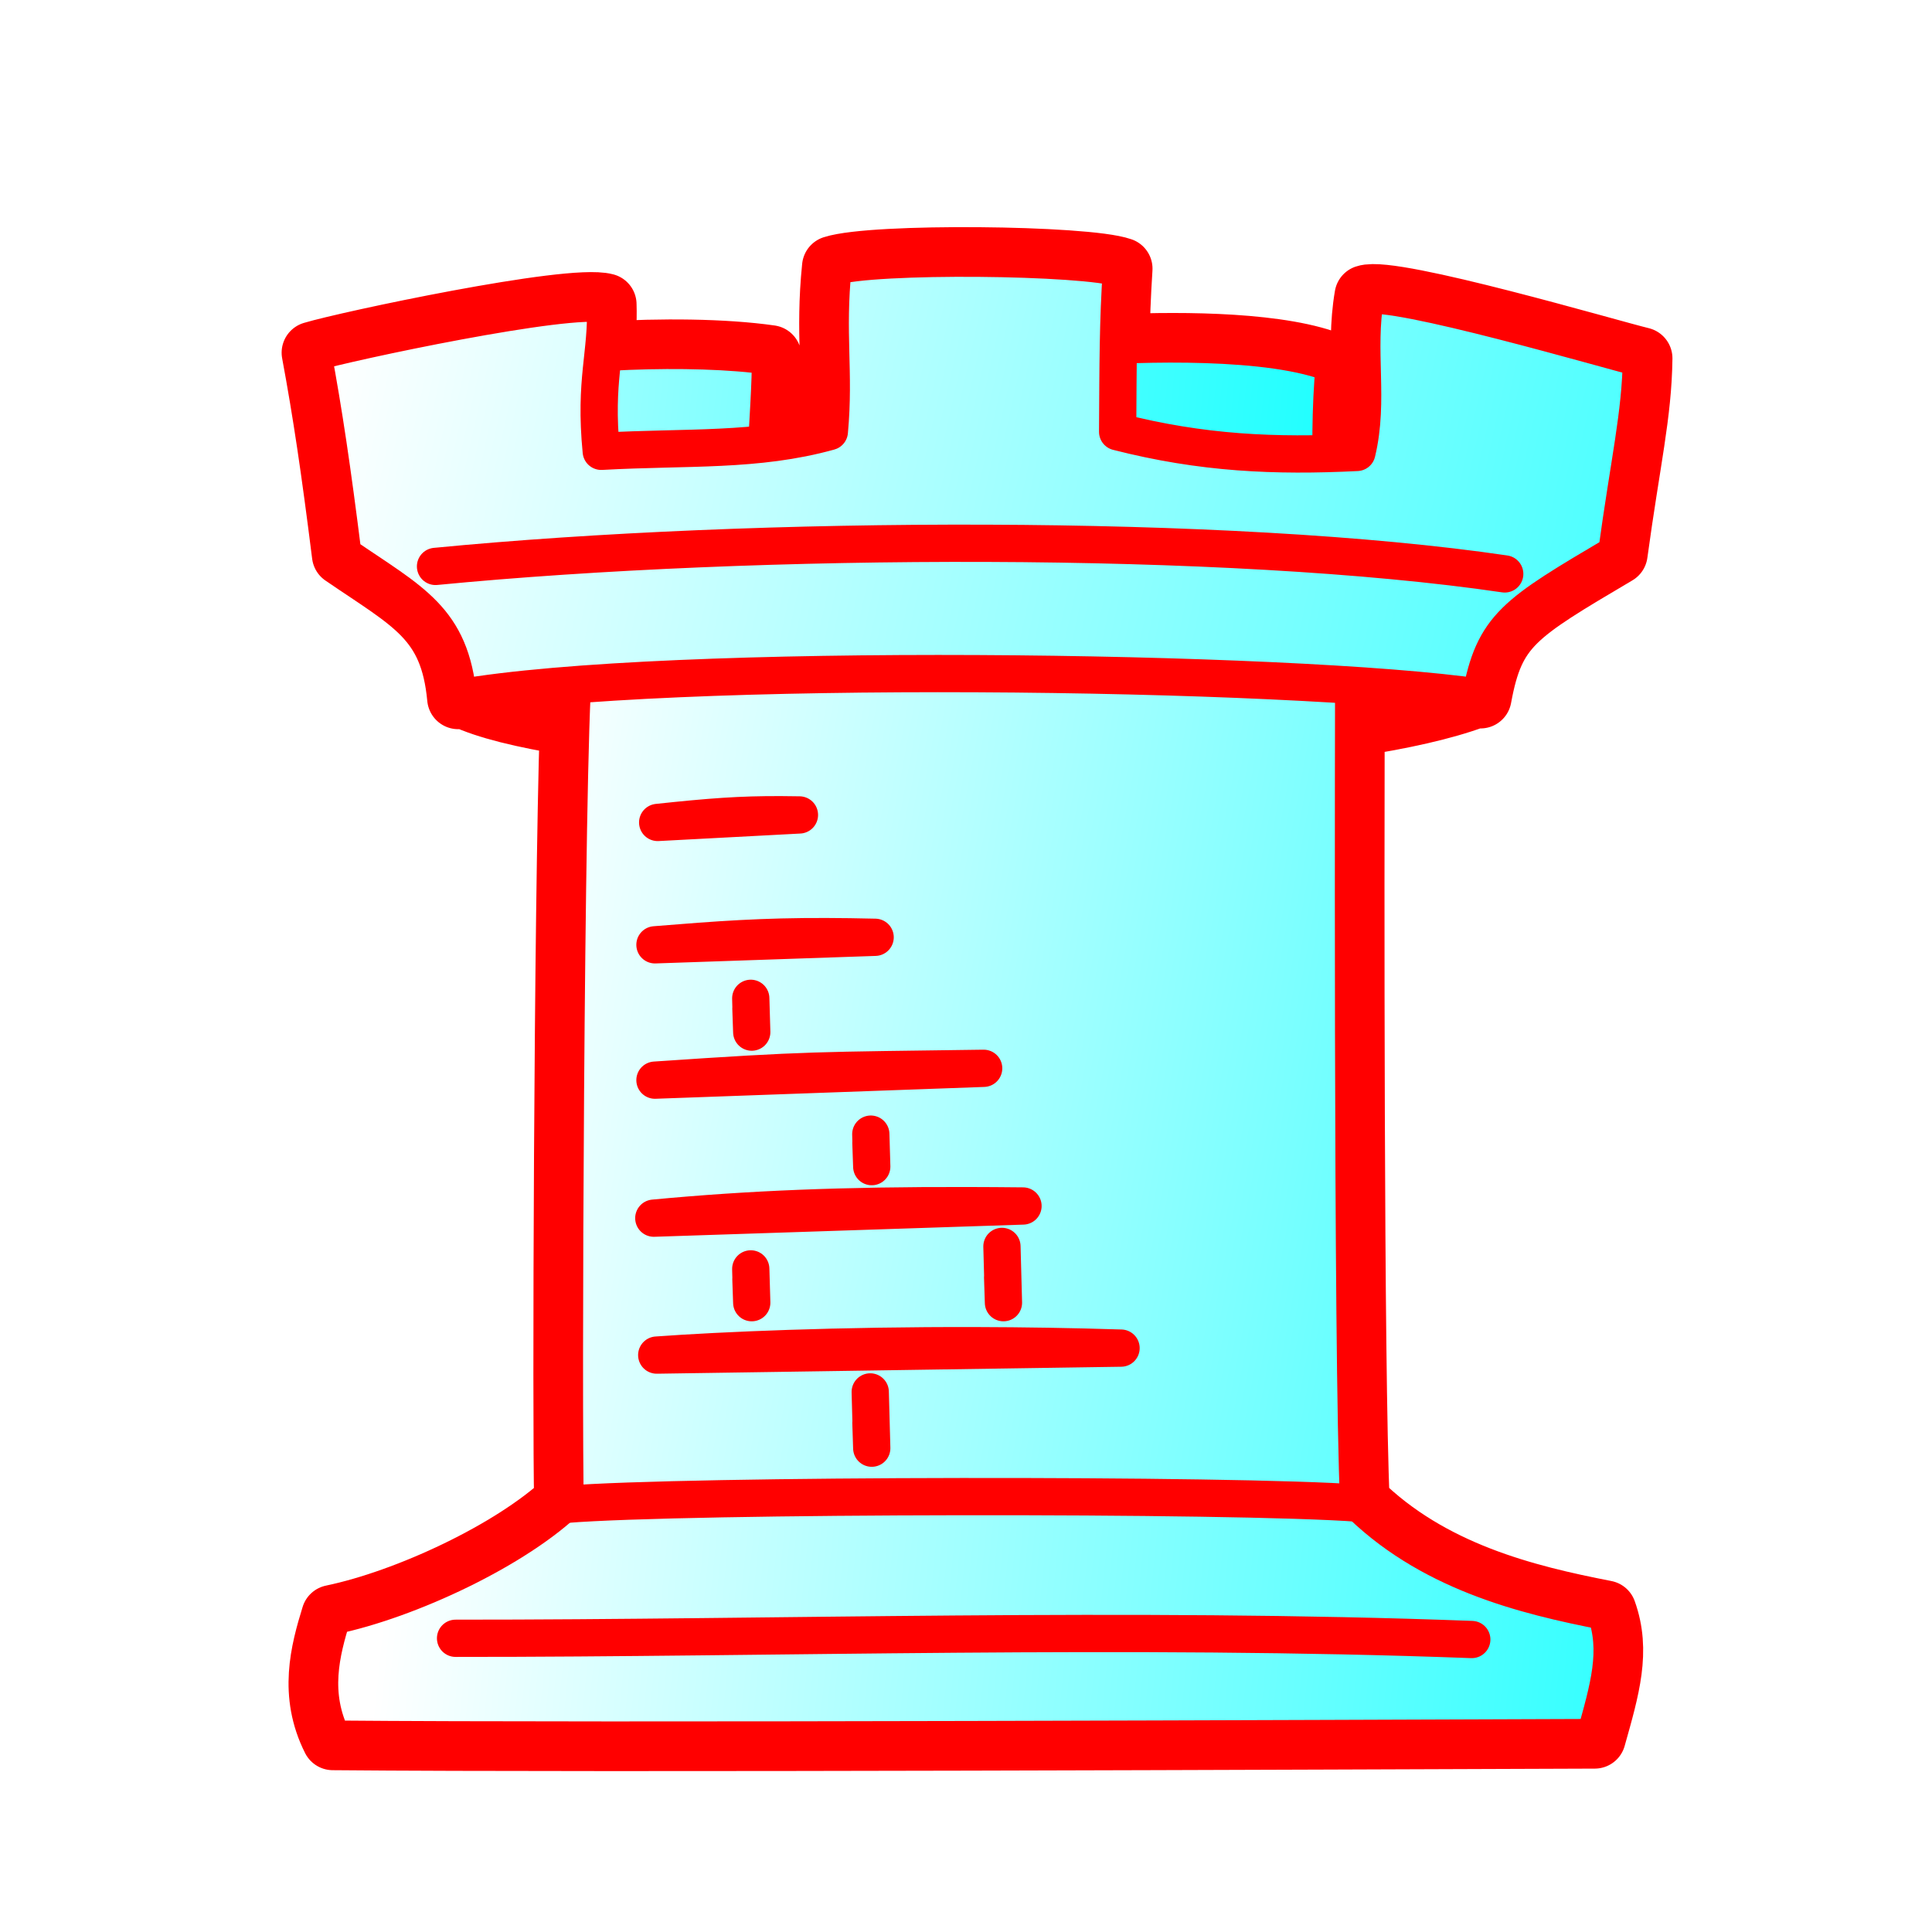
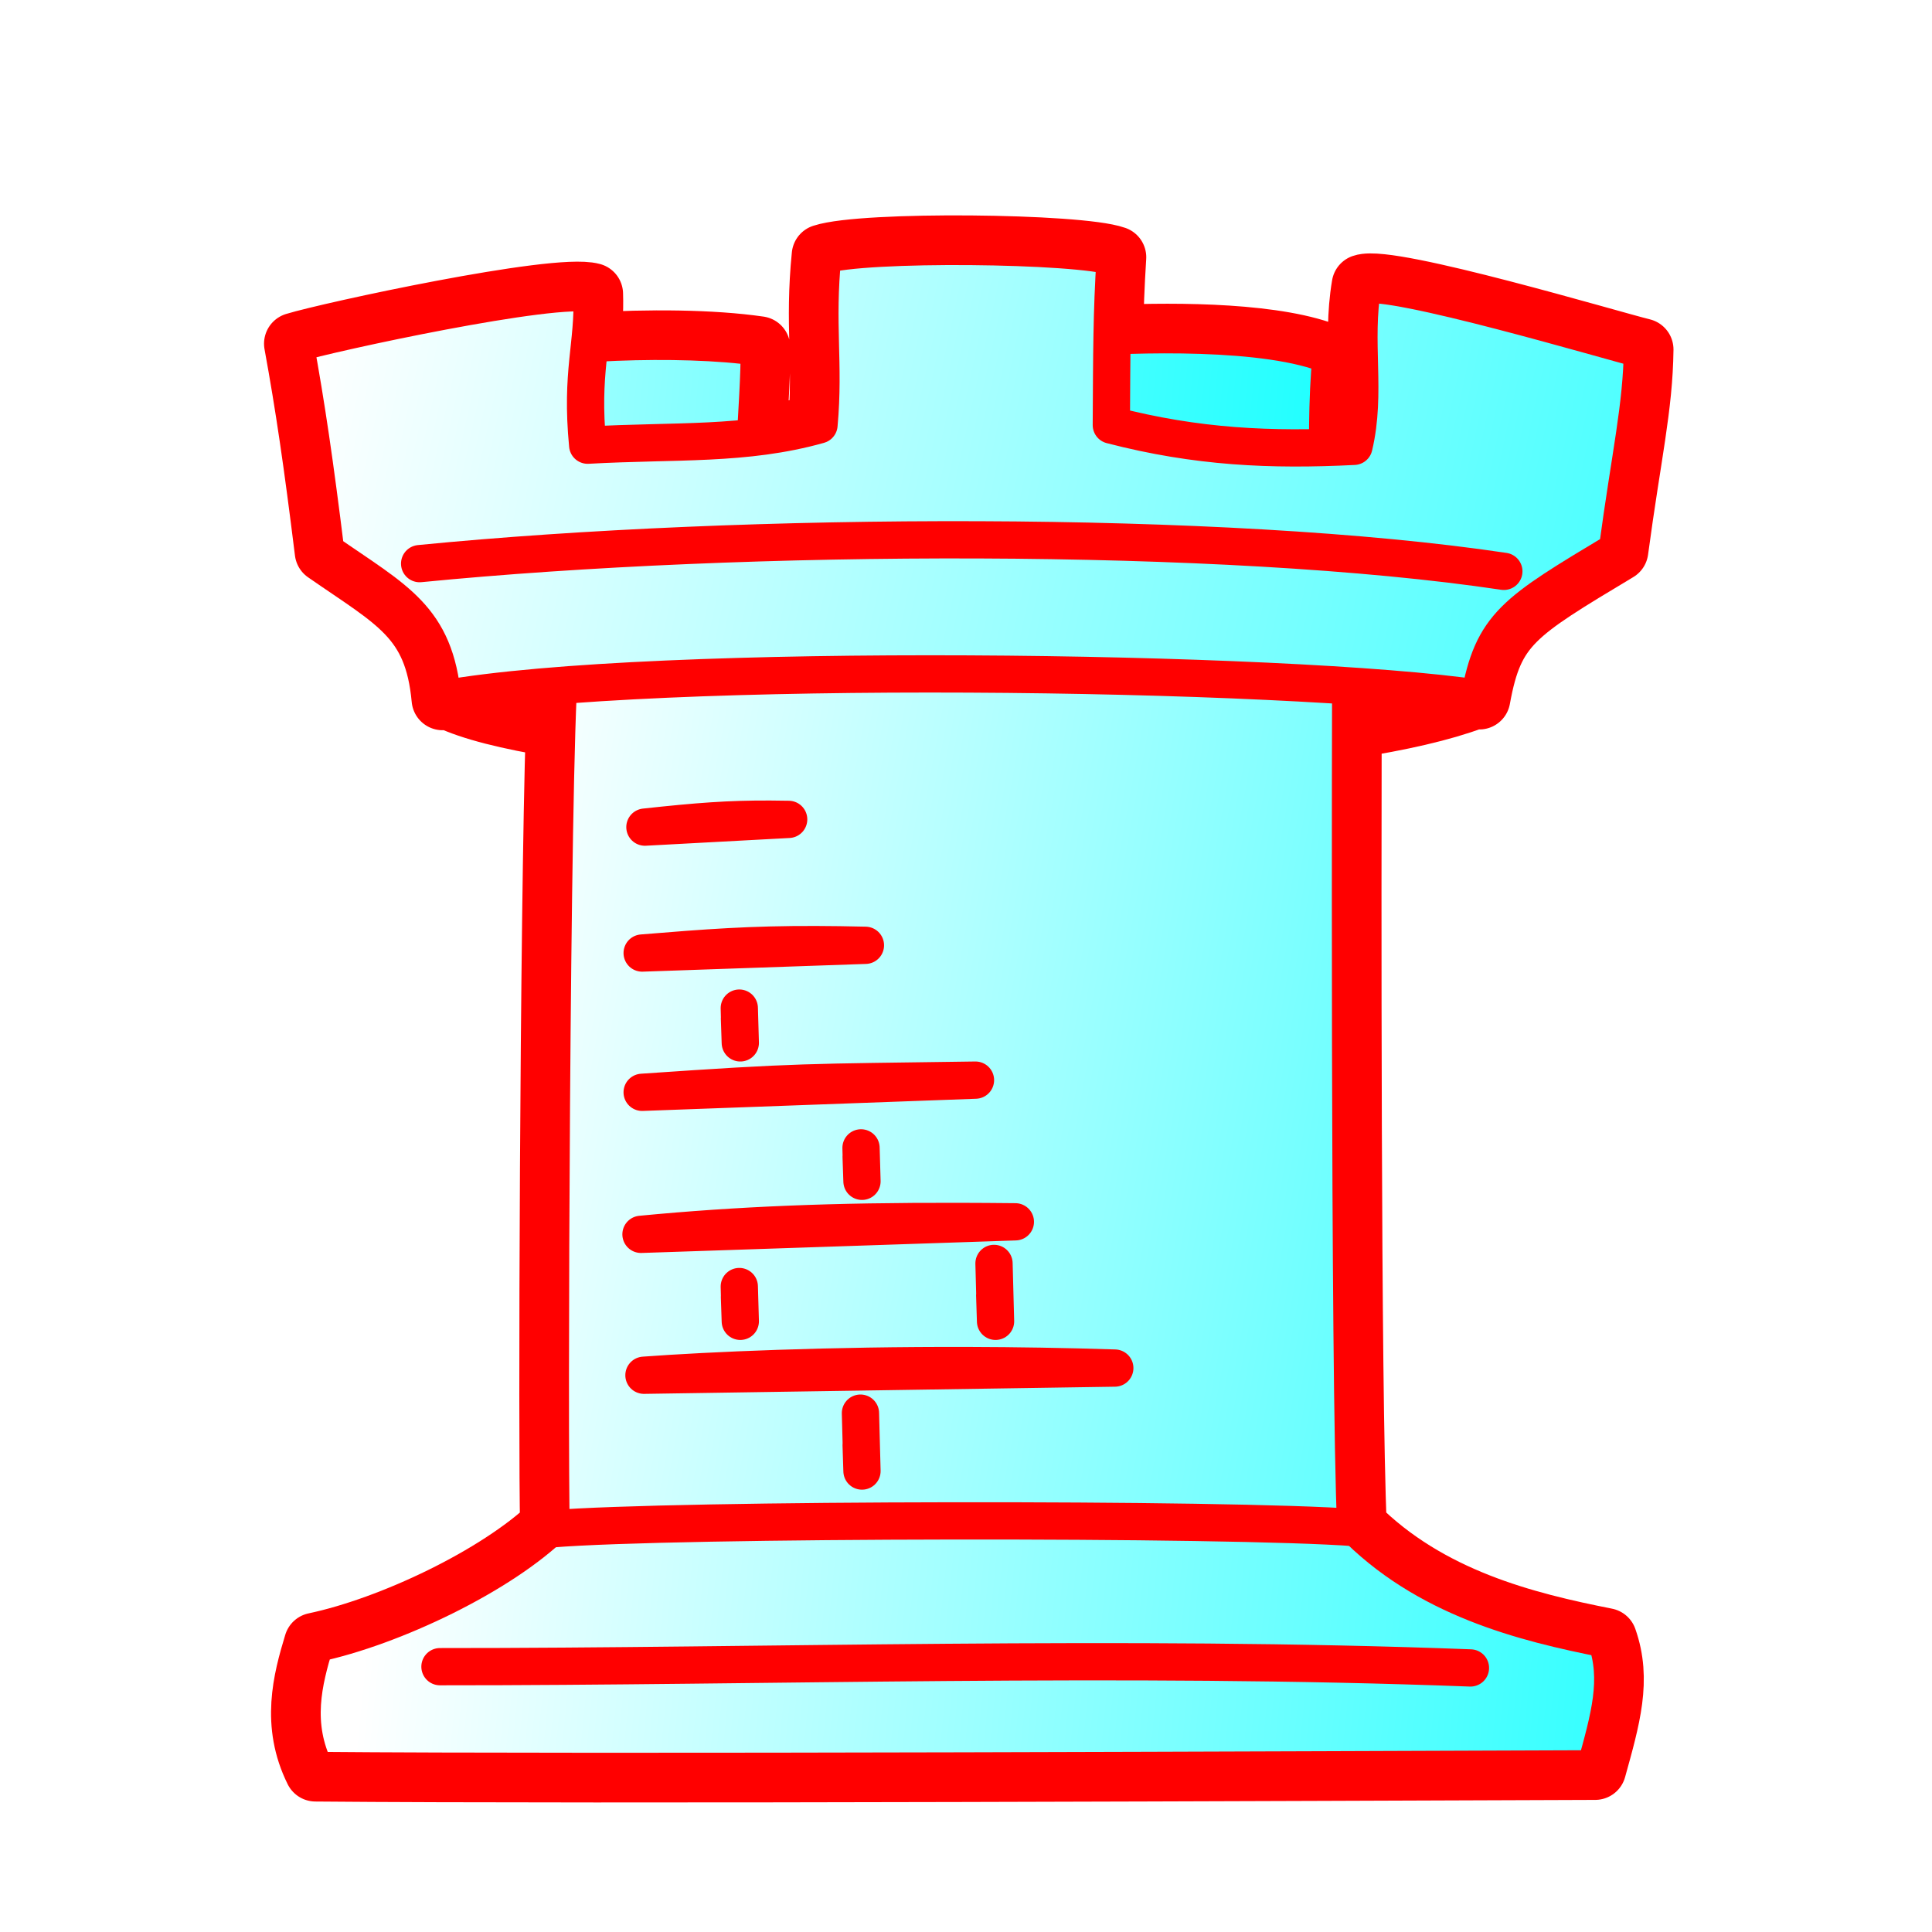
<svg xmlns="http://www.w3.org/2000/svg" xmlns:xlink="http://www.w3.org/1999/xlink" width="700pt" height="700pt" id="rook" viewBox="0 0 933.333 933.333" version="1.0">
  <style id="style-base">
    .base { 
      fill-opacity:1;
      fill-rule:evenodd;
      stroke-miterlimit:4;
      stroke-dasharray:none;
      stroke-linecap:round;
      stroke-linejoin:round;
      stroke-opacity:1
    }
  </style>
  <style id="stroke-medium">
    .stroke-medium {
      stroke-width: 18;
    }
  </style>
  <style id="stroke-boundary">
    .stroke-boundary {
      stroke-width: 30;
    }
  </style>
  <style id="stroke-color">
    .stroke-color {
      stroke:#ff0000;
    }
  </style>
  <style id="fill-color">
    .fill-color {
      fill:#00ff00;
    }
  </style>
  <defs id="defs36222">
    <linearGradient id="fillGradient">
      <stop style="stop-color:#ffffff;stop-opacity:1;" offset="0" id="stop0" />
      <stop style="stop-color:#00ffff;stop-opacity:1" offset="1" id="stop1" />
    </linearGradient>
-     <linearGradient xlink:href="#fillGradient" id="upper-back-gradient" x1="7.338" y1="207.665" x2="689.745" y2="274.331" gradientUnits="userSpaceOnUse" gradientTransform="matrix(1.088246,0,0,1.037397,-21.33805,-6.638944)" />
-     <linearGradient xlink:href="#fillGradient" id="body-gradient" x1="218.502" y1="521.53" x2="906.095" y2="643.197" gradientUnits="userSpaceOnUse" gradientTransform="matrix(1.088246,0,0,1.037397,-21.33805,-6.638944)" />
-     <linearGradient xlink:href="#fillGradient" id="upper-wall-gradient" x1="153.414" y1="229.068" x2="966.586" y2="400.734" gradientUnits="userSpaceOnUse" gradientTransform="matrix(1.088246,0,0,1.037397,-21.33805,-6.638944)" />
-     <linearGradient xlink:href="#fillGradient" id="tower-base-gradient" x1="193.15" y1="715.406" x2="878.595" y2="782.072" gradientUnits="userSpaceOnUse" gradientTransform="matrix(1.088246,0,0,1.037397,-21.33805,-6.638944)" />
+     <linearGradient xlink:href="#fillGradient" id="upper-back-gradient" x1="7.338" y1="207.665" x2="689.745" y2="274.331" gradientUnits="userSpaceOnUse" gradientTransform="matrix(1.103519,0,0,1.067574,-32.26186,-16.13722)" />
+     <linearGradient xlink:href="#fillGradient" id="body-gradient" x1="218.502" y1="521.53" x2="906.095" y2="643.197" gradientUnits="userSpaceOnUse" gradientTransform="matrix(1.103519,0,0,1.067574,-32.26186,-16.13722)" />
+     <linearGradient xlink:href="#fillGradient" id="upper-wall-gradient" x1="153.414" y1="229.068" x2="966.586" y2="400.734" gradientUnits="userSpaceOnUse" gradientTransform="matrix(1.103519,0,0,1.067574,-32.26186,-16.13722)" />
+     <linearGradient xlink:href="#fillGradient" id="tower-base-gradient" x1="193.15" y1="715.406" x2="878.595" y2="782.072" gradientUnits="userSpaceOnUse" gradientTransform="matrix(1.103519,0,0,1.067574,-32.26186,-16.13722)" />
  </defs>
-   <path id="boundary" class="base stroke-color stroke-boundary" style="fill:none" d="m 472.898,124.756 c -30.251,-0.245 -60.766,1.042 -70.453,4.156 -3.339,32.7 0.881,50.516 -1.795,79.59 -10.136,2.816 -20.134,4.536 -30.219,5.715 0.903,-16.04 1.918,-31.657 1.734,-42.117 -22.522,-3.228 -53.043,-3.419 -80.803,-1.727 0.767,-7.262 1.444,-14.502 1.156,-23.309 -17.274,-4.638 -125.155,18.393 -141.465,23.318 5.368,28.86 9.427,56.24 14.629,97.697 33.398,22.87 52.092,30.858 55.668,69.184 0.82,-0.145 1.911,-0.26 2.758,-0.402 10.807,5.143 28.763,9.565 51.664,13.209 -2.876,89.714 -3.652,339.205 -2.729,375.459 -25.616,23.916 -76.163,47.593 -112.502,55.148 -5.397,17.498 -10.708,37.732 0.25,59.488 132.642,1.181 482.887,-0.332 609.625,-0.764 6.839,-24.267 12.009,-41.821 5.17,-60.895 -38.362,-7.459 -84.529,-18.713 -119.227,-52.971 -2.897,-63.536 -2.568,-311.336 -2.438,-375.016 23.464,-3.604 43.476,-8.072 58.199,-13.492 l 0.094,-0.494 c 0.923,0.127 2.136,0.24 3.02,0.369 6.34,-34.545 16.714,-40.448 65.729,-69.443 6.192,-45.364 11.628,-67.235 11.979,-94.357 -14.688,-3.508 -120.222,-34.547 -133.258,-30.088 -4.637,26.988 1.92,50.175 -4.18,75.557 -4.212,0.207 -8.355,0.354 -12.48,0.477 -0.081,-14.279 0.255,-29.397 1.58,-42.916 -24.634,-10.397 -72.222,-10.725 -104.324,-9.355 0.223,-12.328 0.63,-23.707 1.488,-36.979 -8.633,-3.02 -38.62,-4.798 -68.871,-5.043 z" />
-   <path class="base stroke-color stroke-medium" style="fill:url(#upper-back-gradient)" d="m 222.434,336.119 c 0,0 3.384,-119.879 18.382,-159.732 31.338,-6.644 93.028,-9.779 131.35,-4.286 0.429,24.381 -5.656,75.66 -1.657,99.103 34.823,-1.62 105.367,2.533 150.259,-2.425 1,-28.601 -7.57,-69.096 0.929,-100.979 28.495,-2.103 92.913,-4.327 122.908,8.332 -3.999,40.791 0.586,96.869 0.586,96.869 l 78.642,2.673 -11.71,61.355 c -98.187,36.145 -428.265,30.779 -489.689,-0.91 z" id="upper-back" />
-   <path class="base stroke-color stroke-medium" style="fill:url(#tower-base-gradient)" d="m 274.924,723.8 c -24.976,24.495 -77.166,49.141 -114.38,56.879 -5.397,17.498 -10.708,37.731 0.25,59.487 132.642,1.181 482.885,-0.332 609.624,-0.764 6.839,-24.268 12.01,-41.821 5.171,-60.895 -39.022,-7.587 -86.15,-19.044 -121.036,-54.704" id="tower-base" />
-   <path id="lower-line" d="m 220.079,791.441 c 155.612,0.074 324.496,-5.638 490.926,0.594" class="base stroke-color stroke-medium" style="fill:none" />
-   <path class="base stroke-color stroke-medium" style="fill:url(#body-gradient)" d="m 277.033,323.353 c -3.924,45.863 -5.054,365.354 -3.975,403.41 57.449,-4.771 324.442,-5.071 383.321,-0.58 -3.334,-71.611 -2.412,-401.825 -2.412,-401.825" id="body" />
-   <path id="bricks" class="base stroke-color stroke-medium" style="fill:none" d="M 377.357 393.584 C 357.585 393.504 343.096 394.606 317.717 397.32 L 386.201 393.689 C 383.114 393.631 380.182 393.595 377.357 393.584 z M 399.254 452.469 C 368.085 452.376 347.438 453.911 316.404 456.432 L 422.771 452.801 C 414.201 452.598 406.447 452.49 399.254 452.469 z M 362.684 482.283 C 363.099 497.03 362.359 475.445 363.16 498.607 L 362.684 482.283 z M 475.201 516.094 C 393.769 517.247 391.648 516.704 316.404 521.814 L 475.201 516.094 z M 420.676 547.896 C 421.036 560.885 420.349 540.909 421.133 563.588 L 420.676 547.896 z M 467.346 582.432 C 407 582.306 362.085 584.113 315.848 588.484 L 494.201 582.604 C 484.902 582.508 475.966 582.45 467.346 582.432 z M 484.029 602.137 L 484.41 616.303 C 484.392 614.916 484.309 611.494 484.029 602.137 z M 484.41 616.303 C 484.452 619.452 484.126 610.938 484.762 629.316 L 484.41 616.303 z M 362.684 612.992 C 363.099 627.739 362.359 606.154 363.16 629.316 L 362.684 612.992 z M 471.965 650.088 C 405.146 649.906 348.41 652.376 317.262 654.631 L 541.57 651.262 C 517.631 650.506 494.238 650.149 471.965 650.088 z M 420.4 672.422 L 420.781 686.588 C 420.763 685.201 420.68 681.779 420.4 672.422 z M 420.781 686.588 C 420.823 689.737 420.497 681.223 421.133 699.602 L 420.781 686.588 z " />
-   <path class="base stroke-color stroke-medium" style="fill:url(#upper-wall-gradient)" d="m 151.056,170.383 c 5.368,28.86 9.425,56.24 14.627,97.698 33.398,22.871 52.093,30.858 55.669,69.184 100.32,-17.753 402.901,-13.661 493.885,-0.36 6.34,-34.545 16.714,-40.448 65.728,-69.443 6.192,-45.364 11.629,-67.235 11.98,-94.357 -14.688,-3.508 -120.222,-34.547 -133.259,-30.088 -4.637,26.988 1.919,50.175 -4.181,75.556 -39.505,1.945 -74.699,0.468 -115.584,-9.983 0.203,-33.927 0.152,-52.533 1.85,-78.792 -17.266,-6.04 -119.952,-7.113 -139.326,-0.885 -3.339,32.7 0.882,50.514 -1.794,79.588 -35.07,9.743 -68.329,7.216 -110.196,9.525 -3.373,-34.568 2.855,-46.698 2.064,-70.963 -17.274,-4.638 -125.154,18.394 -141.463,23.319 z" id="upper-wall" />
-   <path class="base stroke-color stroke-medium" style="fill:none" d="m 210.395,273.632 c 154.775,-15.027 383.685,-15.962 516.522,3.624" id="upper-line" />
+   <path id="boundary" class="base stroke-color stroke-boundary" style="fill:none" d="m 468.911,119.08 c -30.676,-0.252 -61.619,1.073 -71.442,4.277 -3.386,33.652 0.893,51.985 -1.82,81.905 -10.278,2.898 -20.416,4.668 -30.643,5.881 0.916,-16.506 1.945,-32.578 1.759,-43.342 -22.838,-3.322 -53.788,-3.519 -81.937,-1.777 0.778,-7.474 1.464,-14.924 1.172,-23.987 -17.516,-4.773 -126.912,18.928 -143.45,23.997 5.444,29.7 9.559,57.876 14.834,100.539 33.867,23.536 52.823,31.756 56.449,71.196 0.832,-0.149 1.938,-0.268 2.797,-0.414 10.959,5.293 29.167,9.843 52.389,13.593 -2.916,92.324 -3.704,349.072 -2.767,386.381 -25.975,24.612 -77.232,48.978 -114.081,56.753 -5.473,18.007 -10.858,38.83 0.254,61.219 134.504,1.215 489.664,-0.341 618.181,-0.786 6.935,-24.973 12.177,-43.037 5.242,-62.666 -38.9,-7.676 -85.716,-19.258 -120.9,-54.512 -2.938,-65.384 -2.604,-320.393 -2.472,-385.924 23.793,-3.709 44.086,-8.307 59.016,-13.885 l 0.095,-0.509 c 0.936,0.131 2.166,0.247 3.062,0.38 6.429,-35.55 16.949,-41.625 66.651,-71.463 6.279,-46.683 11.791,-69.191 12.147,-97.102 -14.894,-3.61 -121.909,-35.552 -135.128,-30.963 -4.702,27.774 1.947,51.635 -4.238,77.755 -4.271,0.213 -8.472,0.364 -12.656,0.49 -0.082,-14.695 0.258,-30.252 1.602,-44.164 -24.98,-10.699 -73.235,-11.036 -105.788,-9.628 0.226,-12.687 0.639,-24.396 1.509,-38.054 -8.754,-3.108 -39.162,-4.938 -69.838,-5.19 z" />
+   <path class="base stroke-color stroke-medium" style="fill:url(#upper-back-gradient)" d="m 214.931,336.591 c 0,0 3.432,-123.367 18.64,-164.379 31.778,-6.838 94.334,-10.063 133.194,-4.411 0.435,25.09 -5.735,77.861 -1.68,101.986 35.311,-1.667 106.846,2.606 152.368,-2.495 1.014,-29.432 -7.676,-71.106 0.942,-103.916 28.895,-2.164 94.217,-4.453 124.633,8.574 -4.055,41.977 0.594,99.687 0.594,99.687 l 79.746,2.75 -11.875,63.14 c -99.565,37.197 -434.276,31.674 -496.562,-0.937 z" id="upper-back" />
+   <path class="base stroke-color stroke-medium" style="fill:url(#tower-base-gradient)" d="m 268.158,735.549 c -25.326,25.207 -78.249,50.571 -115.986,58.533 -5.473,18.007 -10.858,38.829 0.254,61.217 134.504,1.215 489.662,-0.341 618.18,-0.786 6.935,-24.973 12.179,-43.038 5.244,-62.666 -39.57,-7.808 -87.359,-19.598 -122.734,-56.295" id="tower-base" />
+   <path id="lower-line" d="m 212.543,805.158 c 157.796,0.076 329.05,-5.802 497.816,0.611" class="base stroke-color stroke-medium" style="fill:none" />
+   <path class="base stroke-color stroke-medium" style="fill:url(#body-gradient)" d="m 270.297,323.454 c -3.979,47.197 -5.125,375.982 -4.031,415.145 58.255,-4.91 328.996,-5.218 388.701,-0.597 -3.381,-73.694 -2.445,-413.513 -2.445,-413.513" id="body" />
+   <path id="bricks" class="base stroke-color stroke-medium" style="fill:none" d="m 372.029,395.728 c -20.05,-0.082 -34.743,1.052 -60.478,3.845 l 69.446,-3.736 c -3.131,-0.06 -6.104,-0.097 -8.968,-0.109 z m 22.204,60.598 c -31.607,-0.096 -52.543,1.485 -84.012,4.078 l 107.86,-3.736 c -8.691,-0.209 -16.554,-0.32 -23.848,-0.342 z m -37.084,30.682 c 0.421,15.176 -0.329,-7.037 0.483,16.799 z m 114.097,34.794 c -82.575,1.187 -84.725,0.628 -161.026,5.887 z m -55.291,32.728 c 0.366,13.367 -0.332,-7.191 0.463,16.148 z m 47.325,35.54 c -61.192,-0.13 -106.738,1.73 -153.624,6.229 l 180.857,-6.052 c -9.43,-0.098 -18.491,-0.158 -27.232,-0.177 z m 16.918,20.278 0.386,14.578 c -0.019,-1.427 -0.102,-4.949 -0.386,-14.578 z m 0.386,14.578 c 0.043,3.241 -0.288,-5.521 0.356,13.392 z m -123.435,-3.407 c 0.421,15.176 -0.329,-7.037 0.483,16.799 z m 110.815,38.175 c -67.756,-0.188 -125.289,2.354 -156.874,4.675 l 227.457,-3.467 c -24.275,-0.778 -47.997,-1.145 -70.582,-1.208 z m -52.288,22.984 0.386,14.578 c -0.019,-1.427 -0.102,-4.949 -0.386,-14.578 z m 0.386,14.578 c 0.043,3.241 -0.288,-5.521 0.356,13.392 z" />
+   <path class="base stroke-color stroke-medium" style="fill:url(#upper-wall-gradient)" d="m 142.551,166.034 c 5.444,29.7 9.557,57.876 14.832,100.54 33.867,23.536 52.824,31.756 56.45,71.196 101.727,-18.27 408.556,-14.058 500.816,-0.37 6.429,-35.55 16.948,-41.624 66.65,-71.463 6.279,-46.683 11.793,-69.19 12.148,-97.102 -14.894,-3.61 -121.91,-35.552 -135.129,-30.963 -4.702,27.774 1.946,51.635 -4.239,77.754 -40.06,2.001 -75.748,0.481 -117.207,-10.274 0.206,-34.914 0.154,-54.062 1.876,-81.084 -17.509,-6.215 -121.635,-7.32 -141.281,-0.911 -3.386,33.652 0.894,51.983 -1.819,81.904 -35.563,10.026 -69.288,7.426 -111.742,9.802 -3.42,-35.574 2.895,-48.056 2.093,-73.027 -17.516,-4.773 -126.91,18.929 -143.448,23.998 z" id="upper-wall" />
+   <path class="base stroke-color stroke-medium" style="fill:none" d="m 202.723,272.286 c 156.947,-15.465 389.07,-16.426 523.771,3.729" id="upper-line" />
</svg>
